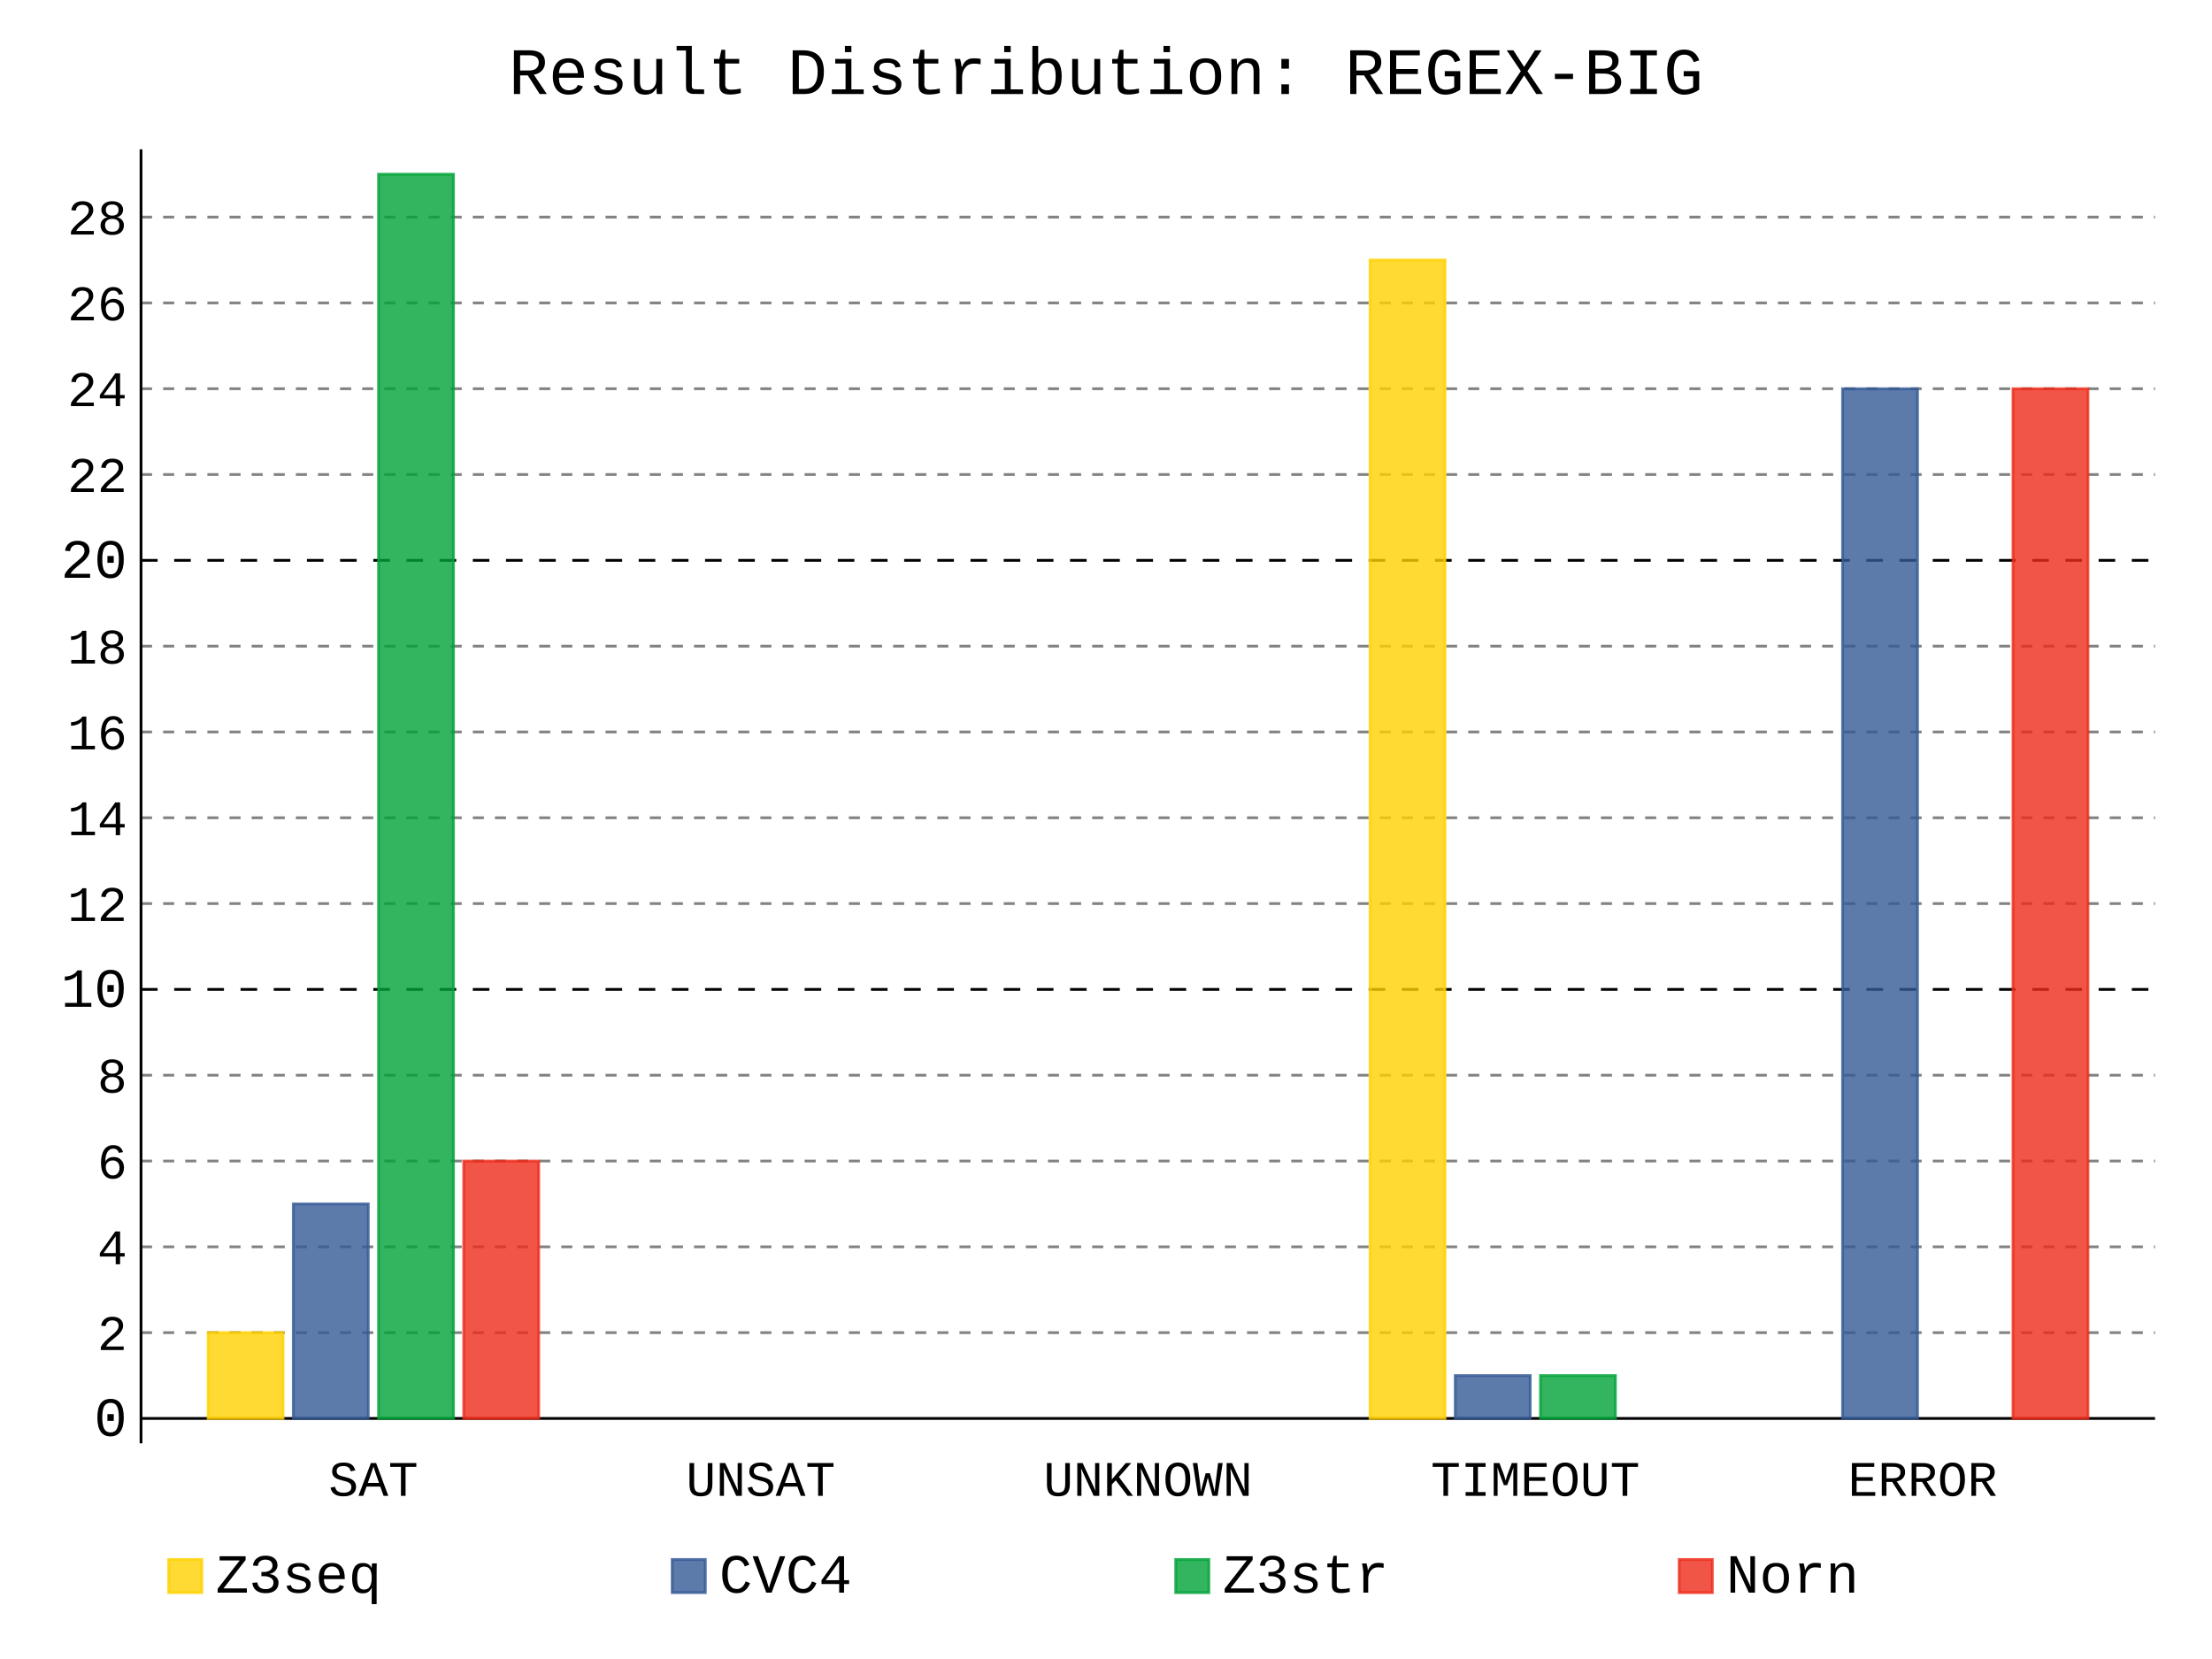
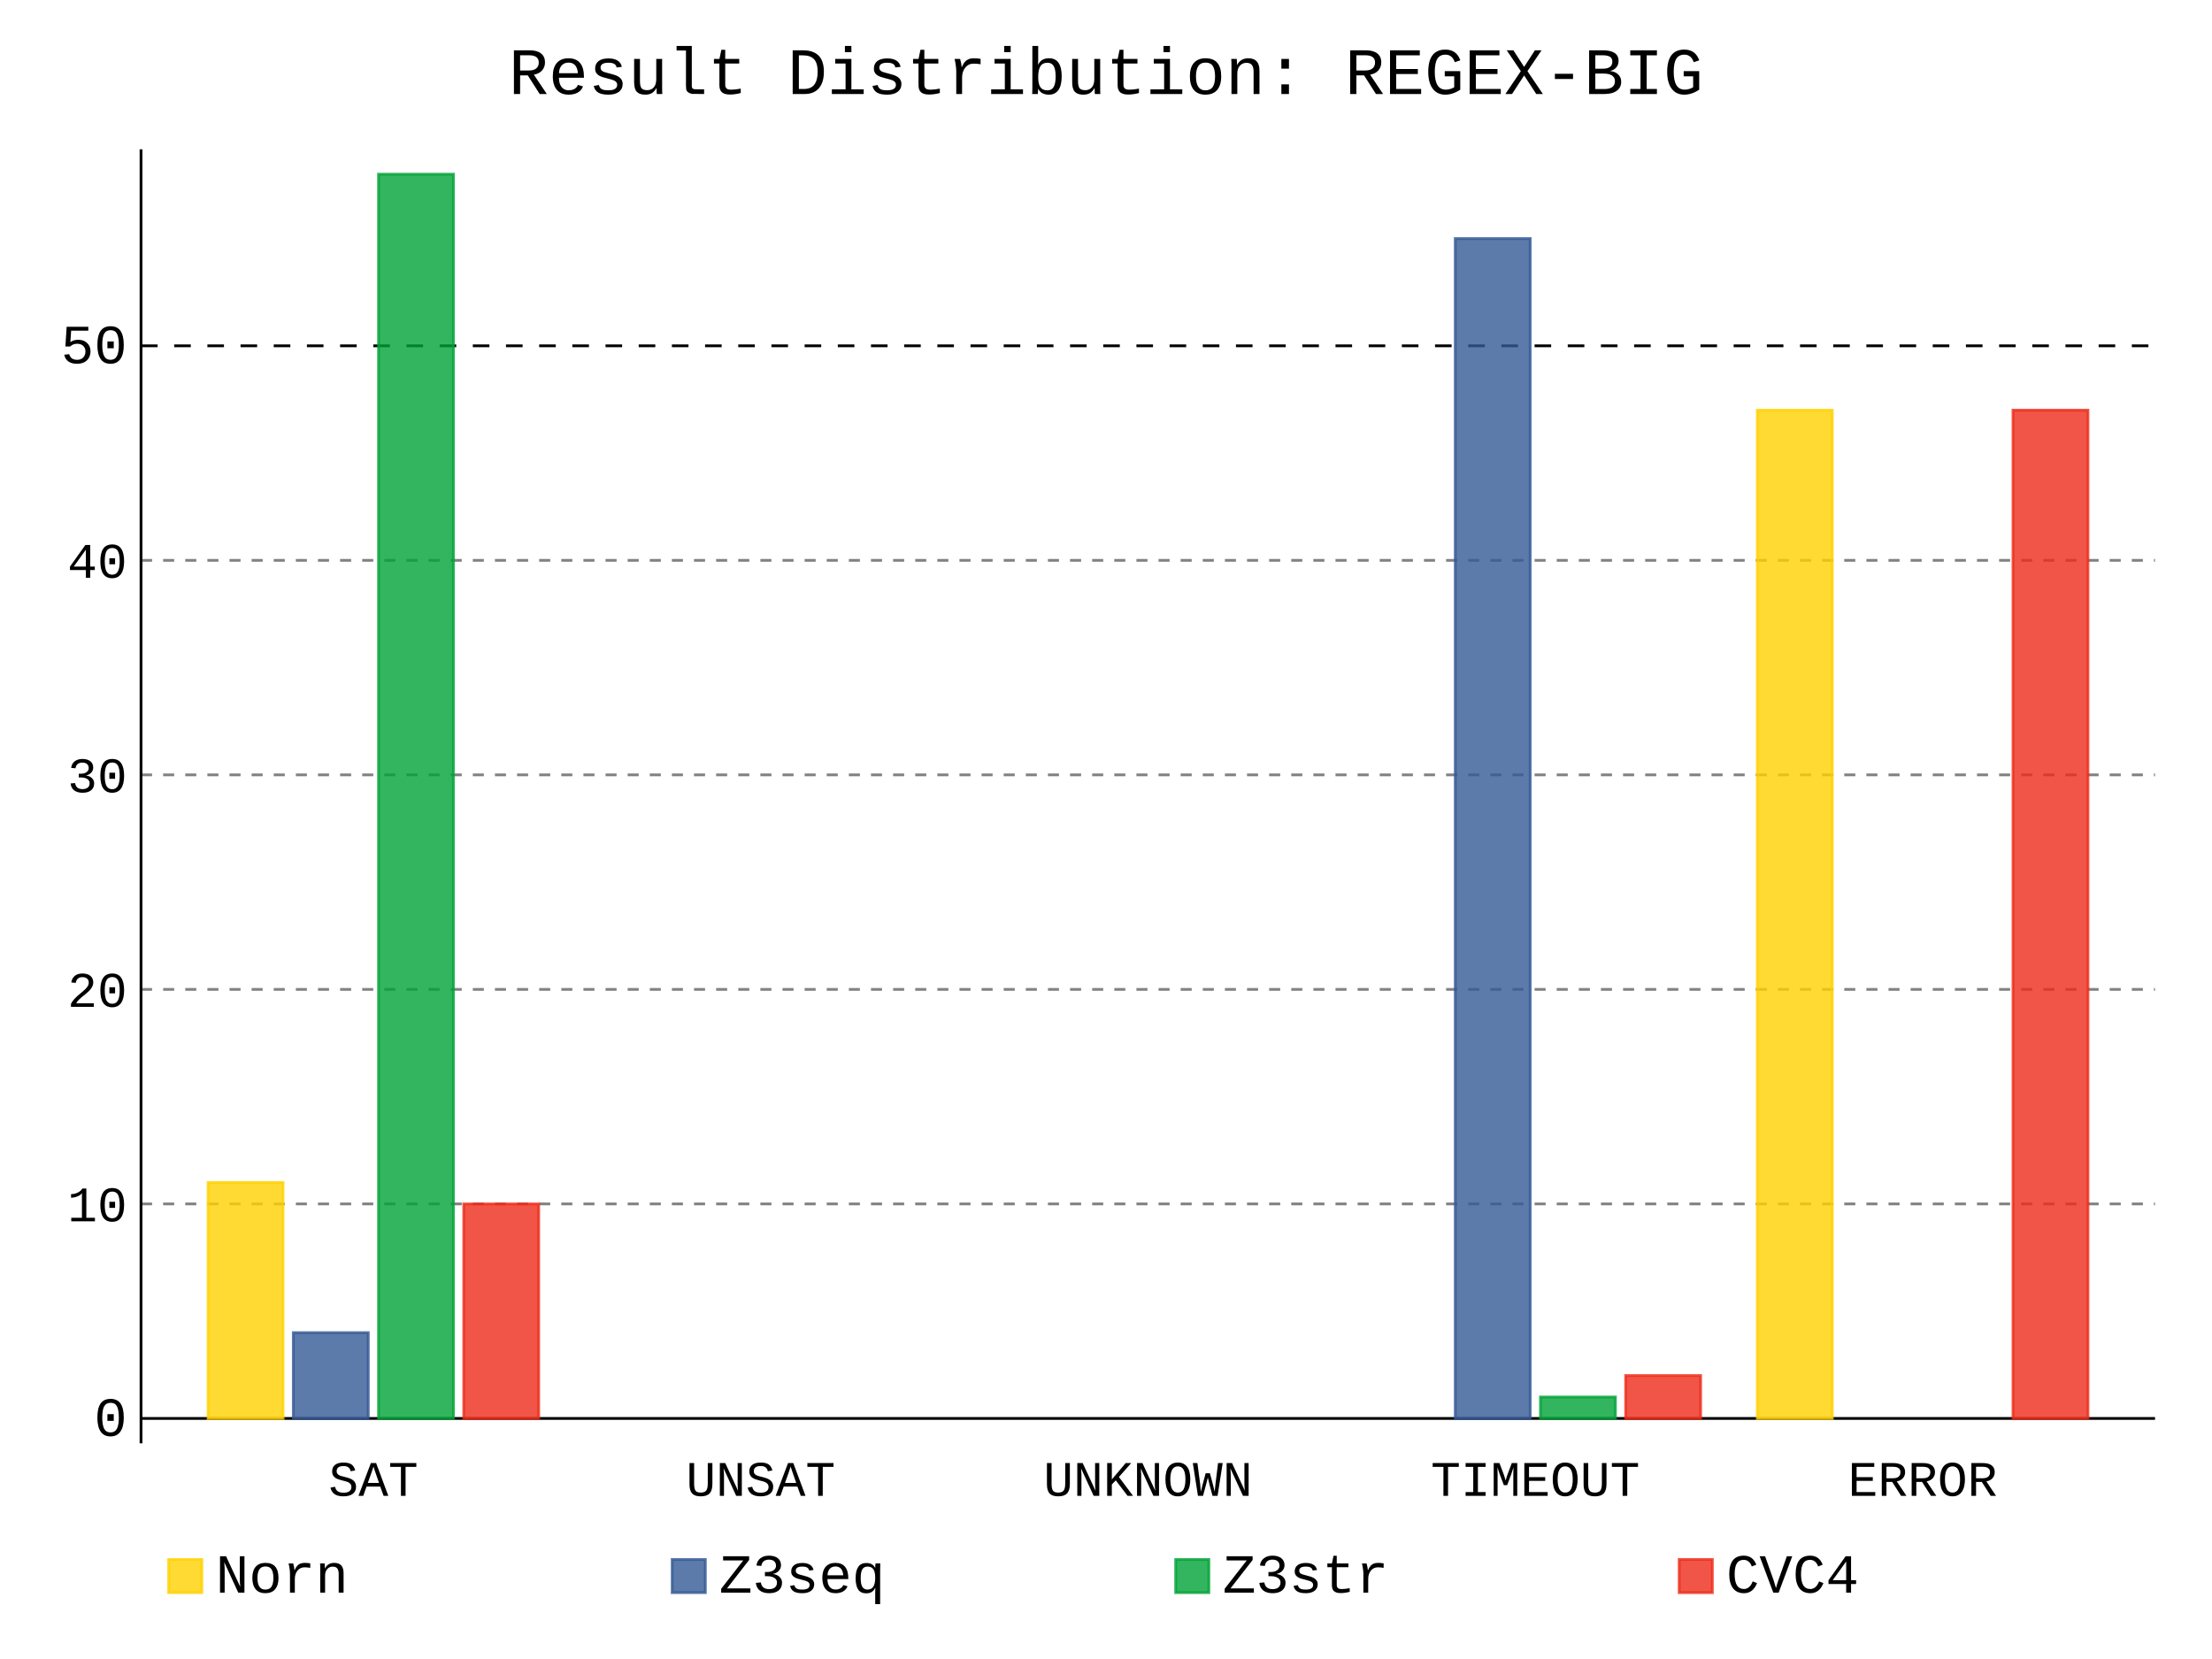
- <svg xmlns="http://www.w3.org/2000/svg" id="chart-f6914b7b-b69d-4778-b8d3-dcaf5be2bb2e" class="pygal-chart" viewBox="0 0 800 600">
+ <svg xmlns="http://www.w3.org/2000/svg" id="chart-3f2a2856-9d9c-41f6-ac64-3c02327296be" class="pygal-chart" viewBox="0 0 800 600">
  <defs>
-     <style type="text/css">#chart-f6914b7b-b69d-4778-b8d3-dcaf5be2bb2e{-webkit-user-select:none;-webkit-font-smoothing:antialiased;font-family:Consolas,"Liberation Mono",Menlo,Courier,monospace}#chart-f6914b7b-b69d-4778-b8d3-dcaf5be2bb2e .title{font-family:Consolas,"Liberation Mono",Menlo,Courier,monospace;font-size:24px}#chart-f6914b7b-b69d-4778-b8d3-dcaf5be2bb2e .legends .legend text{font-family:Consolas,"Liberation Mono",Menlo,Courier,monospace;font-size:20px}#chart-f6914b7b-b69d-4778-b8d3-dcaf5be2bb2e .axis text{font-family:Consolas,"Liberation Mono",Menlo,Courier,monospace;font-size:18px}#chart-f6914b7b-b69d-4778-b8d3-dcaf5be2bb2e .axis text.major{font-family:Consolas,"Liberation Mono",Menlo,Courier,monospace;font-size:20px}#chart-f6914b7b-b69d-4778-b8d3-dcaf5be2bb2e .text-overlay text.value{font-family:Consolas,"Liberation Mono",Menlo,Courier,monospace;font-size:22px}#chart-f6914b7b-b69d-4778-b8d3-dcaf5be2bb2e .text-overlay text.label{font-family:Consolas,"Liberation Mono",Menlo,Courier,monospace;font-size:20px}#chart-f6914b7b-b69d-4778-b8d3-dcaf5be2bb2e .tooltip{font-family:Consolas,"Liberation Mono",Menlo,Courier,monospace;font-size:20px}#chart-f6914b7b-b69d-4778-b8d3-dcaf5be2bb2e text.no_data{font-family:Consolas,"Liberation Mono",Menlo,Courier,monospace;font-size:64px}
- #chart-f6914b7b-b69d-4778-b8d3-dcaf5be2bb2e{background-color:#FFFFFF}#chart-f6914b7b-b69d-4778-b8d3-dcaf5be2bb2e path,#chart-f6914b7b-b69d-4778-b8d3-dcaf5be2bb2e line,#chart-f6914b7b-b69d-4778-b8d3-dcaf5be2bb2e rect,#chart-f6914b7b-b69d-4778-b8d3-dcaf5be2bb2e circle{-webkit-transition:100ms;-moz-transition:100ms;transition:100ms}#chart-f6914b7b-b69d-4778-b8d3-dcaf5be2bb2e .graph &gt; .background{fill:#FFFFFF}#chart-f6914b7b-b69d-4778-b8d3-dcaf5be2bb2e .plot &gt; .background{fill:#FFFFFF}#chart-f6914b7b-b69d-4778-b8d3-dcaf5be2bb2e .graph{fill:#000000}#chart-f6914b7b-b69d-4778-b8d3-dcaf5be2bb2e text.no_data{fill:#000000}#chart-f6914b7b-b69d-4778-b8d3-dcaf5be2bb2e .title{fill:#000000}#chart-f6914b7b-b69d-4778-b8d3-dcaf5be2bb2e .legends .legend text{fill:#000000}#chart-f6914b7b-b69d-4778-b8d3-dcaf5be2bb2e .legends .legend:hover text{fill:#000000}#chart-f6914b7b-b69d-4778-b8d3-dcaf5be2bb2e .axis .line{stroke:#000000}#chart-f6914b7b-b69d-4778-b8d3-dcaf5be2bb2e .axis .guide.line{stroke:#828282}#chart-f6914b7b-b69d-4778-b8d3-dcaf5be2bb2e .axis .major.line{stroke:#000000}#chart-f6914b7b-b69d-4778-b8d3-dcaf5be2bb2e .axis text.major{fill:#000000}#chart-f6914b7b-b69d-4778-b8d3-dcaf5be2bb2e .axis.y .guides:hover .guide.line,#chart-f6914b7b-b69d-4778-b8d3-dcaf5be2bb2e .line-graph .axis.x .guides:hover .guide.line,#chart-f6914b7b-b69d-4778-b8d3-dcaf5be2bb2e .stackedline-graph .axis.x .guides:hover .guide.line,#chart-f6914b7b-b69d-4778-b8d3-dcaf5be2bb2e .xy-graph .axis.x .guides:hover .guide.line{stroke:#000000}#chart-f6914b7b-b69d-4778-b8d3-dcaf5be2bb2e .axis .guides:hover text{fill:#000000}#chart-f6914b7b-b69d-4778-b8d3-dcaf5be2bb2e .reactive{fill-opacity:.8;stroke-opacity:.8}#chart-f6914b7b-b69d-4778-b8d3-dcaf5be2bb2e .ci{stroke:#000000}#chart-f6914b7b-b69d-4778-b8d3-dcaf5be2bb2e .reactive.active,#chart-f6914b7b-b69d-4778-b8d3-dcaf5be2bb2e .active .reactive{fill-opacity:.9;stroke-opacity:.9;stroke-width:4}#chart-f6914b7b-b69d-4778-b8d3-dcaf5be2bb2e .ci .reactive.active{stroke-width:1.5}#chart-f6914b7b-b69d-4778-b8d3-dcaf5be2bb2e .series text{fill:#000000}#chart-f6914b7b-b69d-4778-b8d3-dcaf5be2bb2e .tooltip rect{fill:#FFFFFF;stroke:#000000;-webkit-transition:opacity 100ms;-moz-transition:opacity 100ms;transition:opacity 100ms}#chart-f6914b7b-b69d-4778-b8d3-dcaf5be2bb2e .tooltip .label{fill:#000000}#chart-f6914b7b-b69d-4778-b8d3-dcaf5be2bb2e .tooltip .label{fill:#000000}#chart-f6914b7b-b69d-4778-b8d3-dcaf5be2bb2e .tooltip .legend{font-size:.8em;fill:#828282}#chart-f6914b7b-b69d-4778-b8d3-dcaf5be2bb2e .tooltip .x_label{font-size:.6em;fill:#000000}#chart-f6914b7b-b69d-4778-b8d3-dcaf5be2bb2e .tooltip .xlink{font-size:.5em;text-decoration:underline}#chart-f6914b7b-b69d-4778-b8d3-dcaf5be2bb2e .tooltip .value{font-size:1.5em}#chart-f6914b7b-b69d-4778-b8d3-dcaf5be2bb2e .bound{font-size:.5em}#chart-f6914b7b-b69d-4778-b8d3-dcaf5be2bb2e .max-value{font-size:.75em;fill:#828282}#chart-f6914b7b-b69d-4778-b8d3-dcaf5be2bb2e .map-element{fill:#FFFFFF;stroke:#828282 !important}#chart-f6914b7b-b69d-4778-b8d3-dcaf5be2bb2e .map-element .reactive{fill-opacity:inherit;stroke-opacity:inherit}#chart-f6914b7b-b69d-4778-b8d3-dcaf5be2bb2e .color-0,#chart-f6914b7b-b69d-4778-b8d3-dcaf5be2bb2e .color-0 a:visited{stroke:#FFD000;fill:#FFD000}#chart-f6914b7b-b69d-4778-b8d3-dcaf5be2bb2e .color-1,#chart-f6914b7b-b69d-4778-b8d3-dcaf5be2bb2e .color-1 a:visited{stroke:#345995;fill:#345995}#chart-f6914b7b-b69d-4778-b8d3-dcaf5be2bb2e .color-2,#chart-f6914b7b-b69d-4778-b8d3-dcaf5be2bb2e .color-2 a:visited{stroke:#01A337;fill:#01A337}#chart-f6914b7b-b69d-4778-b8d3-dcaf5be2bb2e .color-3,#chart-f6914b7b-b69d-4778-b8d3-dcaf5be2bb2e .color-3 a:visited{stroke:#ED2B1A;fill:#ED2B1A}#chart-f6914b7b-b69d-4778-b8d3-dcaf5be2bb2e .text-overlay .color-0 text{fill:black}#chart-f6914b7b-b69d-4778-b8d3-dcaf5be2bb2e .text-overlay .color-1 text{fill:black}#chart-f6914b7b-b69d-4778-b8d3-dcaf5be2bb2e .text-overlay .color-2 text{fill:black}#chart-f6914b7b-b69d-4778-b8d3-dcaf5be2bb2e .text-overlay .color-3 text{fill:black}
- #chart-f6914b7b-b69d-4778-b8d3-dcaf5be2bb2e text.no_data{text-anchor:middle}#chart-f6914b7b-b69d-4778-b8d3-dcaf5be2bb2e .guide.line{fill:none}#chart-f6914b7b-b69d-4778-b8d3-dcaf5be2bb2e .centered{text-anchor:middle}#chart-f6914b7b-b69d-4778-b8d3-dcaf5be2bb2e .title{text-anchor:middle}#chart-f6914b7b-b69d-4778-b8d3-dcaf5be2bb2e .legends .legend text{fill-opacity:1}#chart-f6914b7b-b69d-4778-b8d3-dcaf5be2bb2e .axis.x text{text-anchor:middle}#chart-f6914b7b-b69d-4778-b8d3-dcaf5be2bb2e .axis.x:not(.web) text[transform]{text-anchor:start}#chart-f6914b7b-b69d-4778-b8d3-dcaf5be2bb2e .axis.x:not(.web) text[transform].backwards{text-anchor:end}#chart-f6914b7b-b69d-4778-b8d3-dcaf5be2bb2e .axis.y text{text-anchor:end}#chart-f6914b7b-b69d-4778-b8d3-dcaf5be2bb2e .axis.y text[transform].backwards{text-anchor:start}#chart-f6914b7b-b69d-4778-b8d3-dcaf5be2bb2e .axis.y2 text{text-anchor:start}#chart-f6914b7b-b69d-4778-b8d3-dcaf5be2bb2e .axis.y2 text[transform].backwards{text-anchor:end}#chart-f6914b7b-b69d-4778-b8d3-dcaf5be2bb2e .axis .guide.line{stroke-dasharray:4,4}#chart-f6914b7b-b69d-4778-b8d3-dcaf5be2bb2e .axis .major.guide.line{stroke-dasharray:6,6}#chart-f6914b7b-b69d-4778-b8d3-dcaf5be2bb2e .horizontal .axis.y .guide.line,#chart-f6914b7b-b69d-4778-b8d3-dcaf5be2bb2e .horizontal .axis.y2 .guide.line,#chart-f6914b7b-b69d-4778-b8d3-dcaf5be2bb2e .vertical .axis.x .guide.line{opacity:0}#chart-f6914b7b-b69d-4778-b8d3-dcaf5be2bb2e .horizontal .axis.always_show .guide.line,#chart-f6914b7b-b69d-4778-b8d3-dcaf5be2bb2e .vertical .axis.always_show .guide.line{opacity:1 !important}#chart-f6914b7b-b69d-4778-b8d3-dcaf5be2bb2e .axis.y .guides:hover .guide.line,#chart-f6914b7b-b69d-4778-b8d3-dcaf5be2bb2e .axis.y2 .guides:hover .guide.line,#chart-f6914b7b-b69d-4778-b8d3-dcaf5be2bb2e .axis.x .guides:hover .guide.line{opacity:1}#chart-f6914b7b-b69d-4778-b8d3-dcaf5be2bb2e .axis .guides:hover text{opacity:1}#chart-f6914b7b-b69d-4778-b8d3-dcaf5be2bb2e .nofill{fill:none}#chart-f6914b7b-b69d-4778-b8d3-dcaf5be2bb2e .subtle-fill{fill-opacity:.2}#chart-f6914b7b-b69d-4778-b8d3-dcaf5be2bb2e .dot{stroke-width:1px;fill-opacity:1}#chart-f6914b7b-b69d-4778-b8d3-dcaf5be2bb2e .dot.active{stroke-width:5px}#chart-f6914b7b-b69d-4778-b8d3-dcaf5be2bb2e .dot.negative{fill:transparent}#chart-f6914b7b-b69d-4778-b8d3-dcaf5be2bb2e text,#chart-f6914b7b-b69d-4778-b8d3-dcaf5be2bb2e tspan{stroke:none !important}#chart-f6914b7b-b69d-4778-b8d3-dcaf5be2bb2e .series text.active{opacity:1}#chart-f6914b7b-b69d-4778-b8d3-dcaf5be2bb2e .tooltip rect{fill-opacity:.95;stroke-width:.5}#chart-f6914b7b-b69d-4778-b8d3-dcaf5be2bb2e .tooltip text{fill-opacity:1}#chart-f6914b7b-b69d-4778-b8d3-dcaf5be2bb2e .showable{visibility:hidden}#chart-f6914b7b-b69d-4778-b8d3-dcaf5be2bb2e .showable.shown{visibility:visible}#chart-f6914b7b-b69d-4778-b8d3-dcaf5be2bb2e .gauge-background{fill:rgba(229,229,229,1);stroke:none}#chart-f6914b7b-b69d-4778-b8d3-dcaf5be2bb2e .bg-lines{stroke:#FFFFFF;stroke-width:2px}</style>
+     <style type="text/css">#chart-3f2a2856-9d9c-41f6-ac64-3c02327296be{-webkit-user-select:none;-webkit-font-smoothing:antialiased;font-family:Consolas,"Liberation Mono",Menlo,Courier,monospace}#chart-3f2a2856-9d9c-41f6-ac64-3c02327296be .title{font-family:Consolas,"Liberation Mono",Menlo,Courier,monospace;font-size:24px}#chart-3f2a2856-9d9c-41f6-ac64-3c02327296be .legends .legend text{font-family:Consolas,"Liberation Mono",Menlo,Courier,monospace;font-size:20px}#chart-3f2a2856-9d9c-41f6-ac64-3c02327296be .axis text{font-family:Consolas,"Liberation Mono",Menlo,Courier,monospace;font-size:18px}#chart-3f2a2856-9d9c-41f6-ac64-3c02327296be .axis text.major{font-family:Consolas,"Liberation Mono",Menlo,Courier,monospace;font-size:20px}#chart-3f2a2856-9d9c-41f6-ac64-3c02327296be .text-overlay text.value{font-family:Consolas,"Liberation Mono",Menlo,Courier,monospace;font-size:22px}#chart-3f2a2856-9d9c-41f6-ac64-3c02327296be .text-overlay text.label{font-family:Consolas,"Liberation Mono",Menlo,Courier,monospace;font-size:20px}#chart-3f2a2856-9d9c-41f6-ac64-3c02327296be .tooltip{font-family:Consolas,"Liberation Mono",Menlo,Courier,monospace;font-size:20px}#chart-3f2a2856-9d9c-41f6-ac64-3c02327296be text.no_data{font-family:Consolas,"Liberation Mono",Menlo,Courier,monospace;font-size:64px}
+ #chart-3f2a2856-9d9c-41f6-ac64-3c02327296be{background-color:#FFFFFF}#chart-3f2a2856-9d9c-41f6-ac64-3c02327296be path,#chart-3f2a2856-9d9c-41f6-ac64-3c02327296be line,#chart-3f2a2856-9d9c-41f6-ac64-3c02327296be rect,#chart-3f2a2856-9d9c-41f6-ac64-3c02327296be circle{-webkit-transition:100ms;-moz-transition:100ms;transition:100ms}#chart-3f2a2856-9d9c-41f6-ac64-3c02327296be .graph &gt; .background{fill:#FFFFFF}#chart-3f2a2856-9d9c-41f6-ac64-3c02327296be .plot &gt; .background{fill:#FFFFFF}#chart-3f2a2856-9d9c-41f6-ac64-3c02327296be .graph{fill:#000000}#chart-3f2a2856-9d9c-41f6-ac64-3c02327296be text.no_data{fill:#000000}#chart-3f2a2856-9d9c-41f6-ac64-3c02327296be .title{fill:#000000}#chart-3f2a2856-9d9c-41f6-ac64-3c02327296be .legends .legend text{fill:#000000}#chart-3f2a2856-9d9c-41f6-ac64-3c02327296be .legends .legend:hover text{fill:#000000}#chart-3f2a2856-9d9c-41f6-ac64-3c02327296be .axis .line{stroke:#000000}#chart-3f2a2856-9d9c-41f6-ac64-3c02327296be .axis .guide.line{stroke:#828282}#chart-3f2a2856-9d9c-41f6-ac64-3c02327296be .axis .major.line{stroke:#000000}#chart-3f2a2856-9d9c-41f6-ac64-3c02327296be .axis text.major{fill:#000000}#chart-3f2a2856-9d9c-41f6-ac64-3c02327296be .axis.y .guides:hover .guide.line,#chart-3f2a2856-9d9c-41f6-ac64-3c02327296be .line-graph .axis.x .guides:hover .guide.line,#chart-3f2a2856-9d9c-41f6-ac64-3c02327296be .stackedline-graph .axis.x .guides:hover .guide.line,#chart-3f2a2856-9d9c-41f6-ac64-3c02327296be .xy-graph .axis.x .guides:hover .guide.line{stroke:#000000}#chart-3f2a2856-9d9c-41f6-ac64-3c02327296be .axis .guides:hover text{fill:#000000}#chart-3f2a2856-9d9c-41f6-ac64-3c02327296be .reactive{fill-opacity:.8;stroke-opacity:.8}#chart-3f2a2856-9d9c-41f6-ac64-3c02327296be .ci{stroke:#000000}#chart-3f2a2856-9d9c-41f6-ac64-3c02327296be .reactive.active,#chart-3f2a2856-9d9c-41f6-ac64-3c02327296be .active .reactive{fill-opacity:.9;stroke-opacity:.9;stroke-width:4}#chart-3f2a2856-9d9c-41f6-ac64-3c02327296be .ci .reactive.active{stroke-width:1.5}#chart-3f2a2856-9d9c-41f6-ac64-3c02327296be .series text{fill:#000000}#chart-3f2a2856-9d9c-41f6-ac64-3c02327296be .tooltip rect{fill:#FFFFFF;stroke:#000000;-webkit-transition:opacity 100ms;-moz-transition:opacity 100ms;transition:opacity 100ms}#chart-3f2a2856-9d9c-41f6-ac64-3c02327296be .tooltip .label{fill:#000000}#chart-3f2a2856-9d9c-41f6-ac64-3c02327296be .tooltip .label{fill:#000000}#chart-3f2a2856-9d9c-41f6-ac64-3c02327296be .tooltip .legend{font-size:.8em;fill:#828282}#chart-3f2a2856-9d9c-41f6-ac64-3c02327296be .tooltip .x_label{font-size:.6em;fill:#000000}#chart-3f2a2856-9d9c-41f6-ac64-3c02327296be .tooltip .xlink{font-size:.5em;text-decoration:underline}#chart-3f2a2856-9d9c-41f6-ac64-3c02327296be .tooltip .value{font-size:1.5em}#chart-3f2a2856-9d9c-41f6-ac64-3c02327296be .bound{font-size:.5em}#chart-3f2a2856-9d9c-41f6-ac64-3c02327296be .max-value{font-size:.75em;fill:#828282}#chart-3f2a2856-9d9c-41f6-ac64-3c02327296be .map-element{fill:#FFFFFF;stroke:#828282 !important}#chart-3f2a2856-9d9c-41f6-ac64-3c02327296be .map-element .reactive{fill-opacity:inherit;stroke-opacity:inherit}#chart-3f2a2856-9d9c-41f6-ac64-3c02327296be .color-0,#chart-3f2a2856-9d9c-41f6-ac64-3c02327296be .color-0 a:visited{stroke:#FFD000;fill:#FFD000}#chart-3f2a2856-9d9c-41f6-ac64-3c02327296be .color-1,#chart-3f2a2856-9d9c-41f6-ac64-3c02327296be .color-1 a:visited{stroke:#345995;fill:#345995}#chart-3f2a2856-9d9c-41f6-ac64-3c02327296be .color-2,#chart-3f2a2856-9d9c-41f6-ac64-3c02327296be .color-2 a:visited{stroke:#01A337;fill:#01A337}#chart-3f2a2856-9d9c-41f6-ac64-3c02327296be .color-3,#chart-3f2a2856-9d9c-41f6-ac64-3c02327296be .color-3 a:visited{stroke:#ED2B1A;fill:#ED2B1A}#chart-3f2a2856-9d9c-41f6-ac64-3c02327296be .text-overlay .color-0 text{fill:black}#chart-3f2a2856-9d9c-41f6-ac64-3c02327296be .text-overlay .color-1 text{fill:black}#chart-3f2a2856-9d9c-41f6-ac64-3c02327296be .text-overlay .color-2 text{fill:black}#chart-3f2a2856-9d9c-41f6-ac64-3c02327296be .text-overlay .color-3 text{fill:black}
+ #chart-3f2a2856-9d9c-41f6-ac64-3c02327296be text.no_data{text-anchor:middle}#chart-3f2a2856-9d9c-41f6-ac64-3c02327296be .guide.line{fill:none}#chart-3f2a2856-9d9c-41f6-ac64-3c02327296be .centered{text-anchor:middle}#chart-3f2a2856-9d9c-41f6-ac64-3c02327296be .title{text-anchor:middle}#chart-3f2a2856-9d9c-41f6-ac64-3c02327296be .legends .legend text{fill-opacity:1}#chart-3f2a2856-9d9c-41f6-ac64-3c02327296be .axis.x text{text-anchor:middle}#chart-3f2a2856-9d9c-41f6-ac64-3c02327296be .axis.x:not(.web) text[transform]{text-anchor:start}#chart-3f2a2856-9d9c-41f6-ac64-3c02327296be .axis.x:not(.web) text[transform].backwards{text-anchor:end}#chart-3f2a2856-9d9c-41f6-ac64-3c02327296be .axis.y text{text-anchor:end}#chart-3f2a2856-9d9c-41f6-ac64-3c02327296be .axis.y text[transform].backwards{text-anchor:start}#chart-3f2a2856-9d9c-41f6-ac64-3c02327296be .axis.y2 text{text-anchor:start}#chart-3f2a2856-9d9c-41f6-ac64-3c02327296be .axis.y2 text[transform].backwards{text-anchor:end}#chart-3f2a2856-9d9c-41f6-ac64-3c02327296be .axis .guide.line{stroke-dasharray:4,4}#chart-3f2a2856-9d9c-41f6-ac64-3c02327296be .axis .major.guide.line{stroke-dasharray:6,6}#chart-3f2a2856-9d9c-41f6-ac64-3c02327296be .horizontal .axis.y .guide.line,#chart-3f2a2856-9d9c-41f6-ac64-3c02327296be .horizontal .axis.y2 .guide.line,#chart-3f2a2856-9d9c-41f6-ac64-3c02327296be .vertical .axis.x .guide.line{opacity:0}#chart-3f2a2856-9d9c-41f6-ac64-3c02327296be .horizontal .axis.always_show .guide.line,#chart-3f2a2856-9d9c-41f6-ac64-3c02327296be .vertical .axis.always_show .guide.line{opacity:1 !important}#chart-3f2a2856-9d9c-41f6-ac64-3c02327296be .axis.y .guides:hover .guide.line,#chart-3f2a2856-9d9c-41f6-ac64-3c02327296be .axis.y2 .guides:hover .guide.line,#chart-3f2a2856-9d9c-41f6-ac64-3c02327296be .axis.x .guides:hover .guide.line{opacity:1}#chart-3f2a2856-9d9c-41f6-ac64-3c02327296be .axis .guides:hover text{opacity:1}#chart-3f2a2856-9d9c-41f6-ac64-3c02327296be .nofill{fill:none}#chart-3f2a2856-9d9c-41f6-ac64-3c02327296be .subtle-fill{fill-opacity:.2}#chart-3f2a2856-9d9c-41f6-ac64-3c02327296be .dot{stroke-width:1px;fill-opacity:1}#chart-3f2a2856-9d9c-41f6-ac64-3c02327296be .dot.active{stroke-width:5px}#chart-3f2a2856-9d9c-41f6-ac64-3c02327296be .dot.negative{fill:transparent}#chart-3f2a2856-9d9c-41f6-ac64-3c02327296be text,#chart-3f2a2856-9d9c-41f6-ac64-3c02327296be tspan{stroke:none !important}#chart-3f2a2856-9d9c-41f6-ac64-3c02327296be .series text.active{opacity:1}#chart-3f2a2856-9d9c-41f6-ac64-3c02327296be .tooltip rect{fill-opacity:.95;stroke-width:.5}#chart-3f2a2856-9d9c-41f6-ac64-3c02327296be .tooltip text{fill-opacity:1}#chart-3f2a2856-9d9c-41f6-ac64-3c02327296be .showable{visibility:hidden}#chart-3f2a2856-9d9c-41f6-ac64-3c02327296be .showable.shown{visibility:visible}#chart-3f2a2856-9d9c-41f6-ac64-3c02327296be .gauge-background{fill:rgba(229,229,229,1);stroke:none}#chart-3f2a2856-9d9c-41f6-ac64-3c02327296be .bg-lines{stroke:#FFFFFF;stroke-width:2px}</style>
  </defs>
  <g class="graph bar-graph vertical">
    <rect class="background" height="600" width="800" x="0" y="0" />
    <g class="plot" transform="translate(51, 54)">
      <rect class="background" height="468.0" width="728.4" x="0" y="0" />
      <g class="axis y always_show">
        <g class="guides">
          <path class="axis major line" d="M0 459 h728.4" />
          <text class="major" x="-5" y="465.3">0</text>
        </g>
        <g class="guides">
-           <path class="guide line" d="M0 427.966 h728.4" />
-           <text class="" x="-5" y="434.266">2</text>
+           <path class="guide line" d="M0 381.414 h728.4" />
+           <text class="" x="-5" y="387.714">10</text>
        </g>
        <g class="guides">
-           <path class="guide line" d="M0 396.931 h728.4" />
-           <text class="" x="-5" y="403.231">4</text>
+           <path class="guide line" d="M0 303.828 h728.4" />
+           <text class="" x="-5" y="310.128">20</text>
        </g>
        <g class="guides">
-           <path class="guide line" d="M0 365.897 h728.4" />
-           <text class="" x="-5" y="372.197">6</text>
+           <path class="guide line" d="M0 226.241 h728.4" />
+           <text class="" x="-5" y="232.541">30</text>
        </g>
        <g class="guides">
-           <path class="guide line" d="M0 334.862 h728.4" />
-           <text class="" x="-5" y="341.162">8</text>
+           <path class="guide line" d="M0 148.655 h728.4" />
+           <text class="" x="-5" y="154.955">40</text>
        </g>
        <g class="guides">
-           <path class="major guide line" d="M0 303.828 h728.4" />
-           <text class="major" x="-5" y="310.128">10</text>
-         </g>
-         <g class="guides">
-           <path class="guide line" d="M0 272.793 h728.4" />
-           <text class="" x="-5" y="279.093">12</text>
-         </g>
-         <g class="guides">
-           <path class="guide line" d="M0 241.759 h728.4" />
-           <text class="" x="-5" y="248.059">14</text>
-         </g>
-         <g class="guides">
-           <path class="guide line" d="M0 210.724 h728.4" />
-           <text class="" x="-5" y="217.024">16</text>
-         </g>
-         <g class="guides">
-           <path class="guide line" d="M0 179.69 h728.4" />
-           <text class="" x="-5" y="185.99">18</text>
-         </g>
-         <g class="guides">
-           <path class="major guide line" d="M0 148.655 h728.4" />
-           <text class="major" x="-5" y="154.955">20</text>
-         </g>
-         <g class="guides">
-           <path class="guide line" d="M0 117.621 h728.4" />
-           <text class="" x="-5" y="123.921">22</text>
-         </g>
-         <g class="guides">
-           <path class="guide line" d="M0 86.586 h728.4" />
-           <text class="" x="-5" y="92.886">24</text>
-         </g>
-         <g class="guides">
-           <path class="guide line" d="M0 55.552 h728.4" />
-           <text class="" x="-5" y="61.852">26</text>
-         </g>
-         <g class="guides">
-           <path class="guide line" d="M0 24.517 h728.4" />
-           <text class="" x="-5" y="30.817">28</text>
+           <path class="major guide line" d="M0 71.069 h728.4" />
+           <text class="major" x="-5" y="77.369">50</text>
        </g>
      </g>
      <g class="axis x">
        <path class="line" d="M0 0 v468" />
        <g class="guides">
          <path class="guide line" d="M84.046 0 v468" />
          <text class="" x="84.046" y="487.0">SAT</text>
        </g>
        <g class="guides">
          <path class="guide line" d="M224.123 0 v468" />
          <text class="" x="224.123" y="487.0">UNSAT</text>
        </g>
        <g class="guides">
          <path class="guide line" d="M364.2 0 v468" />
          <text class="" x="364.2" y="487.0">UNKNOWN</text>
        </g>
        <g class="guides">
          <path class="guide line" d="M504.277 0 v468" />
          <text class="" x="504.277" y="487.0">TIMEOUT</text>
        </g>
        <g class="guides">
          <path class="guide line" d="M644.354 0 v468" />
          <text class="" x="644.354" y="487.0">ERROR</text>
        </g>
      </g>
      <g class="series serie-0 color-0">
        <g class="bars">
          <g class="bar">
-             <rect class="rect reactive tooltip-trigger" height="31.034" rx="0" ry="0" width="27.119" x="24.261" y="427.966" />
+             <rect class="rect reactive tooltip-trigger" height="85.345" rx="0" ry="0" width="27.119" x="24.261" y="373.655" />
          </g>
          <g class="bar">
            <rect class="rect reactive tooltip-trigger" height="0.0" rx="0" ry="0" width="27.119" x="164.338" y="459.0" />
          </g>
          <g class="bar">
            <rect class="rect reactive tooltip-trigger" height="0.0" rx="0" ry="0" width="27.119" x="304.415" y="459.0" />
          </g>
          <g class="bar">
-             <rect class="rect reactive tooltip-trigger" height="418.966" rx="0" ry="0" width="27.119" x="444.492" y="40.034" />
+             <rect class="rect reactive tooltip-trigger" height="0.0" rx="0" ry="0" width="27.119" x="444.492" y="459.0" />
          </g>
          <g class="bar">
-             <rect class="rect reactive tooltip-trigger" height="0.0" rx="0" ry="0" width="27.119" x="584.569" y="459.0" />
+             <rect class="rect reactive tooltip-trigger" height="364.655" rx="0" ry="0" width="27.119" x="584.569" y="94.345" />
          </g>
        </g>
      </g>
      <g class="series serie-1 color-1">
        <g class="bars">
          <g class="bar">
-             <rect class="rect reactive tooltip-trigger" height="77.586" rx="0" ry="0" width="27.119" x="55.078" y="381.414" />
+             <rect class="rect reactive tooltip-trigger" height="31.034" rx="0" ry="0" width="27.119" x="55.078" y="427.966" />
          </g>
          <g class="bar">
            <rect class="rect reactive tooltip-trigger" height="0.0" rx="0" ry="0" width="27.119" x="195.155" y="459.0" />
          </g>
          <g class="bar">
            <rect class="rect reactive tooltip-trigger" height="0.0" rx="0" ry="0" width="27.119" x="335.232" y="459.0" />
          </g>
          <g class="bar">
-             <rect class="rect reactive tooltip-trigger" height="15.517" rx="0" ry="0" width="27.119" x="475.309" y="443.483" />
+             <rect class="rect reactive tooltip-trigger" height="426.724" rx="0" ry="0" width="27.119" x="475.309" y="32.276" />
          </g>
          <g class="bar">
-             <rect class="rect reactive tooltip-trigger" height="372.414" rx="0" ry="0" width="27.119" x="615.386" y="86.586" />
+             <rect class="rect reactive tooltip-trigger" height="0.0" rx="0" ry="0" width="27.119" x="615.386" y="459.0" />
          </g>
        </g>
      </g>
      <g class="series serie-2 color-2">
        <g class="bars">
          <g class="bar">
            <rect class="rect reactive tooltip-trigger" height="450.0" rx="0" ry="0" width="27.119" x="85.895" y="9.0" />
          </g>
          <g class="bar">
            <rect class="rect reactive tooltip-trigger" height="0.0" rx="0" ry="0" width="27.119" x="225.972" y="459.0" />
          </g>
          <g class="bar">
            <rect class="rect reactive tooltip-trigger" height="0.0" rx="0" ry="0" width="27.119" x="366.049" y="459.0" />
          </g>
          <g class="bar">
-             <rect class="rect reactive tooltip-trigger" height="15.517" rx="0" ry="0" width="27.119" x="506.126" y="443.483" />
+             <rect class="rect reactive tooltip-trigger" height="7.759" rx="0" ry="0" width="27.119" x="506.126" y="451.241" />
          </g>
          <g class="bar">
            <rect class="rect reactive tooltip-trigger" height="0.0" rx="0" ry="0" width="27.119" x="646.203" y="459.0" />
          </g>
        </g>
      </g>
      <g class="series serie-3 color-3">
        <g class="bars">
          <g class="bar">
-             <rect class="rect reactive tooltip-trigger" height="93.103" rx="0" ry="0" width="27.119" x="116.712" y="365.897" />
+             <rect class="rect reactive tooltip-trigger" height="77.586" rx="0" ry="0" width="27.119" x="116.712" y="381.414" />
          </g>
          <g class="bar">
            <rect class="rect reactive tooltip-trigger" height="0.0" rx="0" ry="0" width="27.119" x="256.789" y="459.0" />
          </g>
          <g class="bar">
            <rect class="rect reactive tooltip-trigger" height="0.0" rx="0" ry="0" width="27.119" x="396.866" y="459.0" />
          </g>
          <g class="bar">
-             <rect class="rect reactive tooltip-trigger" height="0.0" rx="0" ry="0" width="27.119" x="536.943" y="459.0" />
+             <rect class="rect reactive tooltip-trigger" height="15.517" rx="0" ry="0" width="27.119" x="536.943" y="443.483" />
          </g>
          <g class="bar">
-             <rect class="rect reactive tooltip-trigger" height="372.414" rx="0" ry="0" width="27.119" x="677.02" y="86.586" />
+             <rect class="rect reactive tooltip-trigger" height="364.655" rx="0" ry="0" width="27.119" x="677.02" y="94.345" />
          </g>
        </g>
      </g>
    </g>
    <g class="titles">
      <text class="title plot_title" x="400.0" y="34">Result Distribution: REGEX-BIG</text>
    </g>
    <g class="plot overlay" transform="translate(51, 54)">
      <g class="series serie-0 color-0" />
      <g class="series serie-1 color-1" />
      <g class="series serie-2 color-2" />
      <g class="series serie-3 color-3" />
    </g>
    <g class="plot text-overlay" transform="translate(51, 54)">
      <g class="series serie-0 color-0" />
      <g class="series serie-1 color-1" />
      <g class="series serie-2 color-2" />
      <g class="series serie-3 color-3" />
    </g>
    <g class="plot tooltip-overlay" transform="translate(51, 54)">
      <g class="tooltip" style="opacity: 0" transform="translate(0 0)">
        <rect class="tooltip-box" height="0" rx="10" ry="10" width="0" />
        <g class="text" />
      </g>
    </g>
    <g class="legends" transform="translate(61, 560)">
      <g class="legend reactive activate-serie" id="activate-serie-0">
        <rect class="color-0 reactive" height="12" width="12" x="0.0" y="4.0" />
-         <text x="17.0" y="16.0">Z3seq</text>
+         <text x="17.0" y="16.0">Norn</text>
      </g>
      <g class="legend reactive activate-serie" id="activate-serie-1">
        <rect class="color-1 reactive" height="12" width="12" x="182.1" y="4.0" />
-         <text x="199.1" y="16.0">CVC4</text>
+         <text x="199.1" y="16.0">Z3seq</text>
      </g>
      <g class="legend reactive activate-serie" id="activate-serie-2">
        <rect class="color-2 reactive" height="12" width="12" x="364.2" y="4.0" />
        <text x="381.2" y="16.0">Z3str</text>
      </g>
      <g class="legend reactive activate-serie" id="activate-serie-3">
        <rect class="color-3 reactive" height="12" width="12" x="546.3" y="4.0" />
-         <text x="563.3" y="16.0">Norn</text>
+         <text x="563.3" y="16.0">CVC4</text>
      </g>
    </g>
  </g>
</svg>
